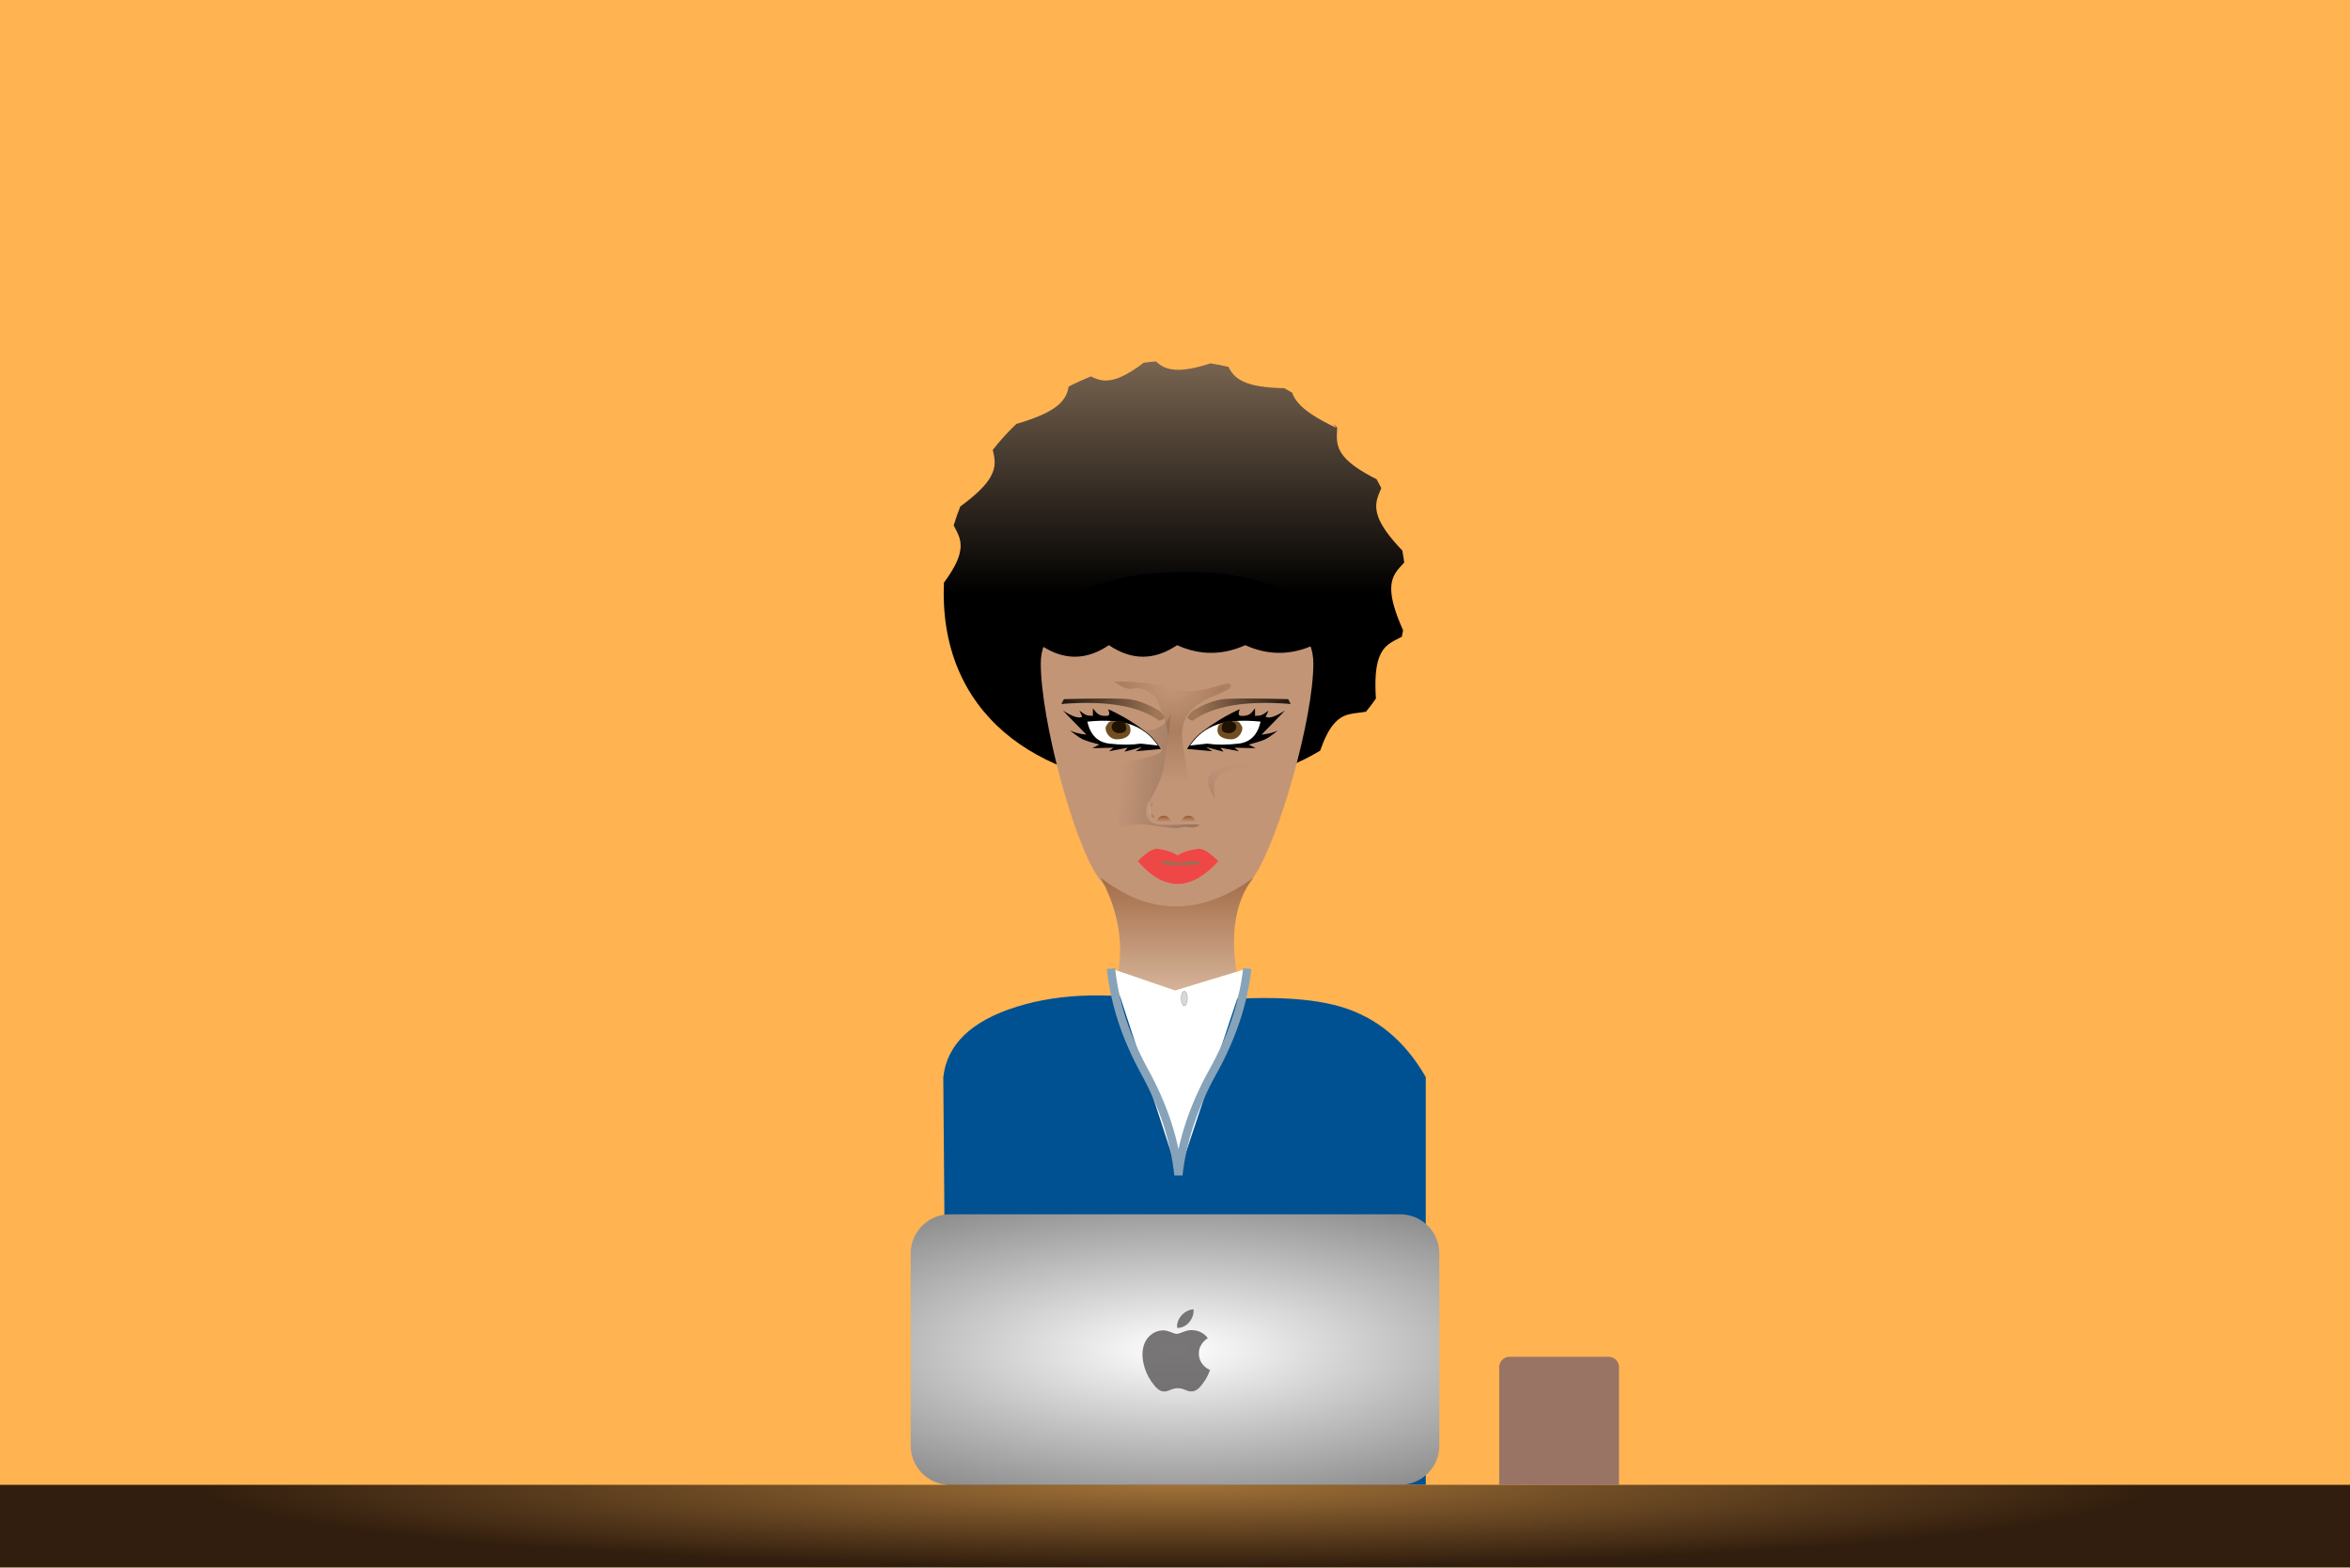
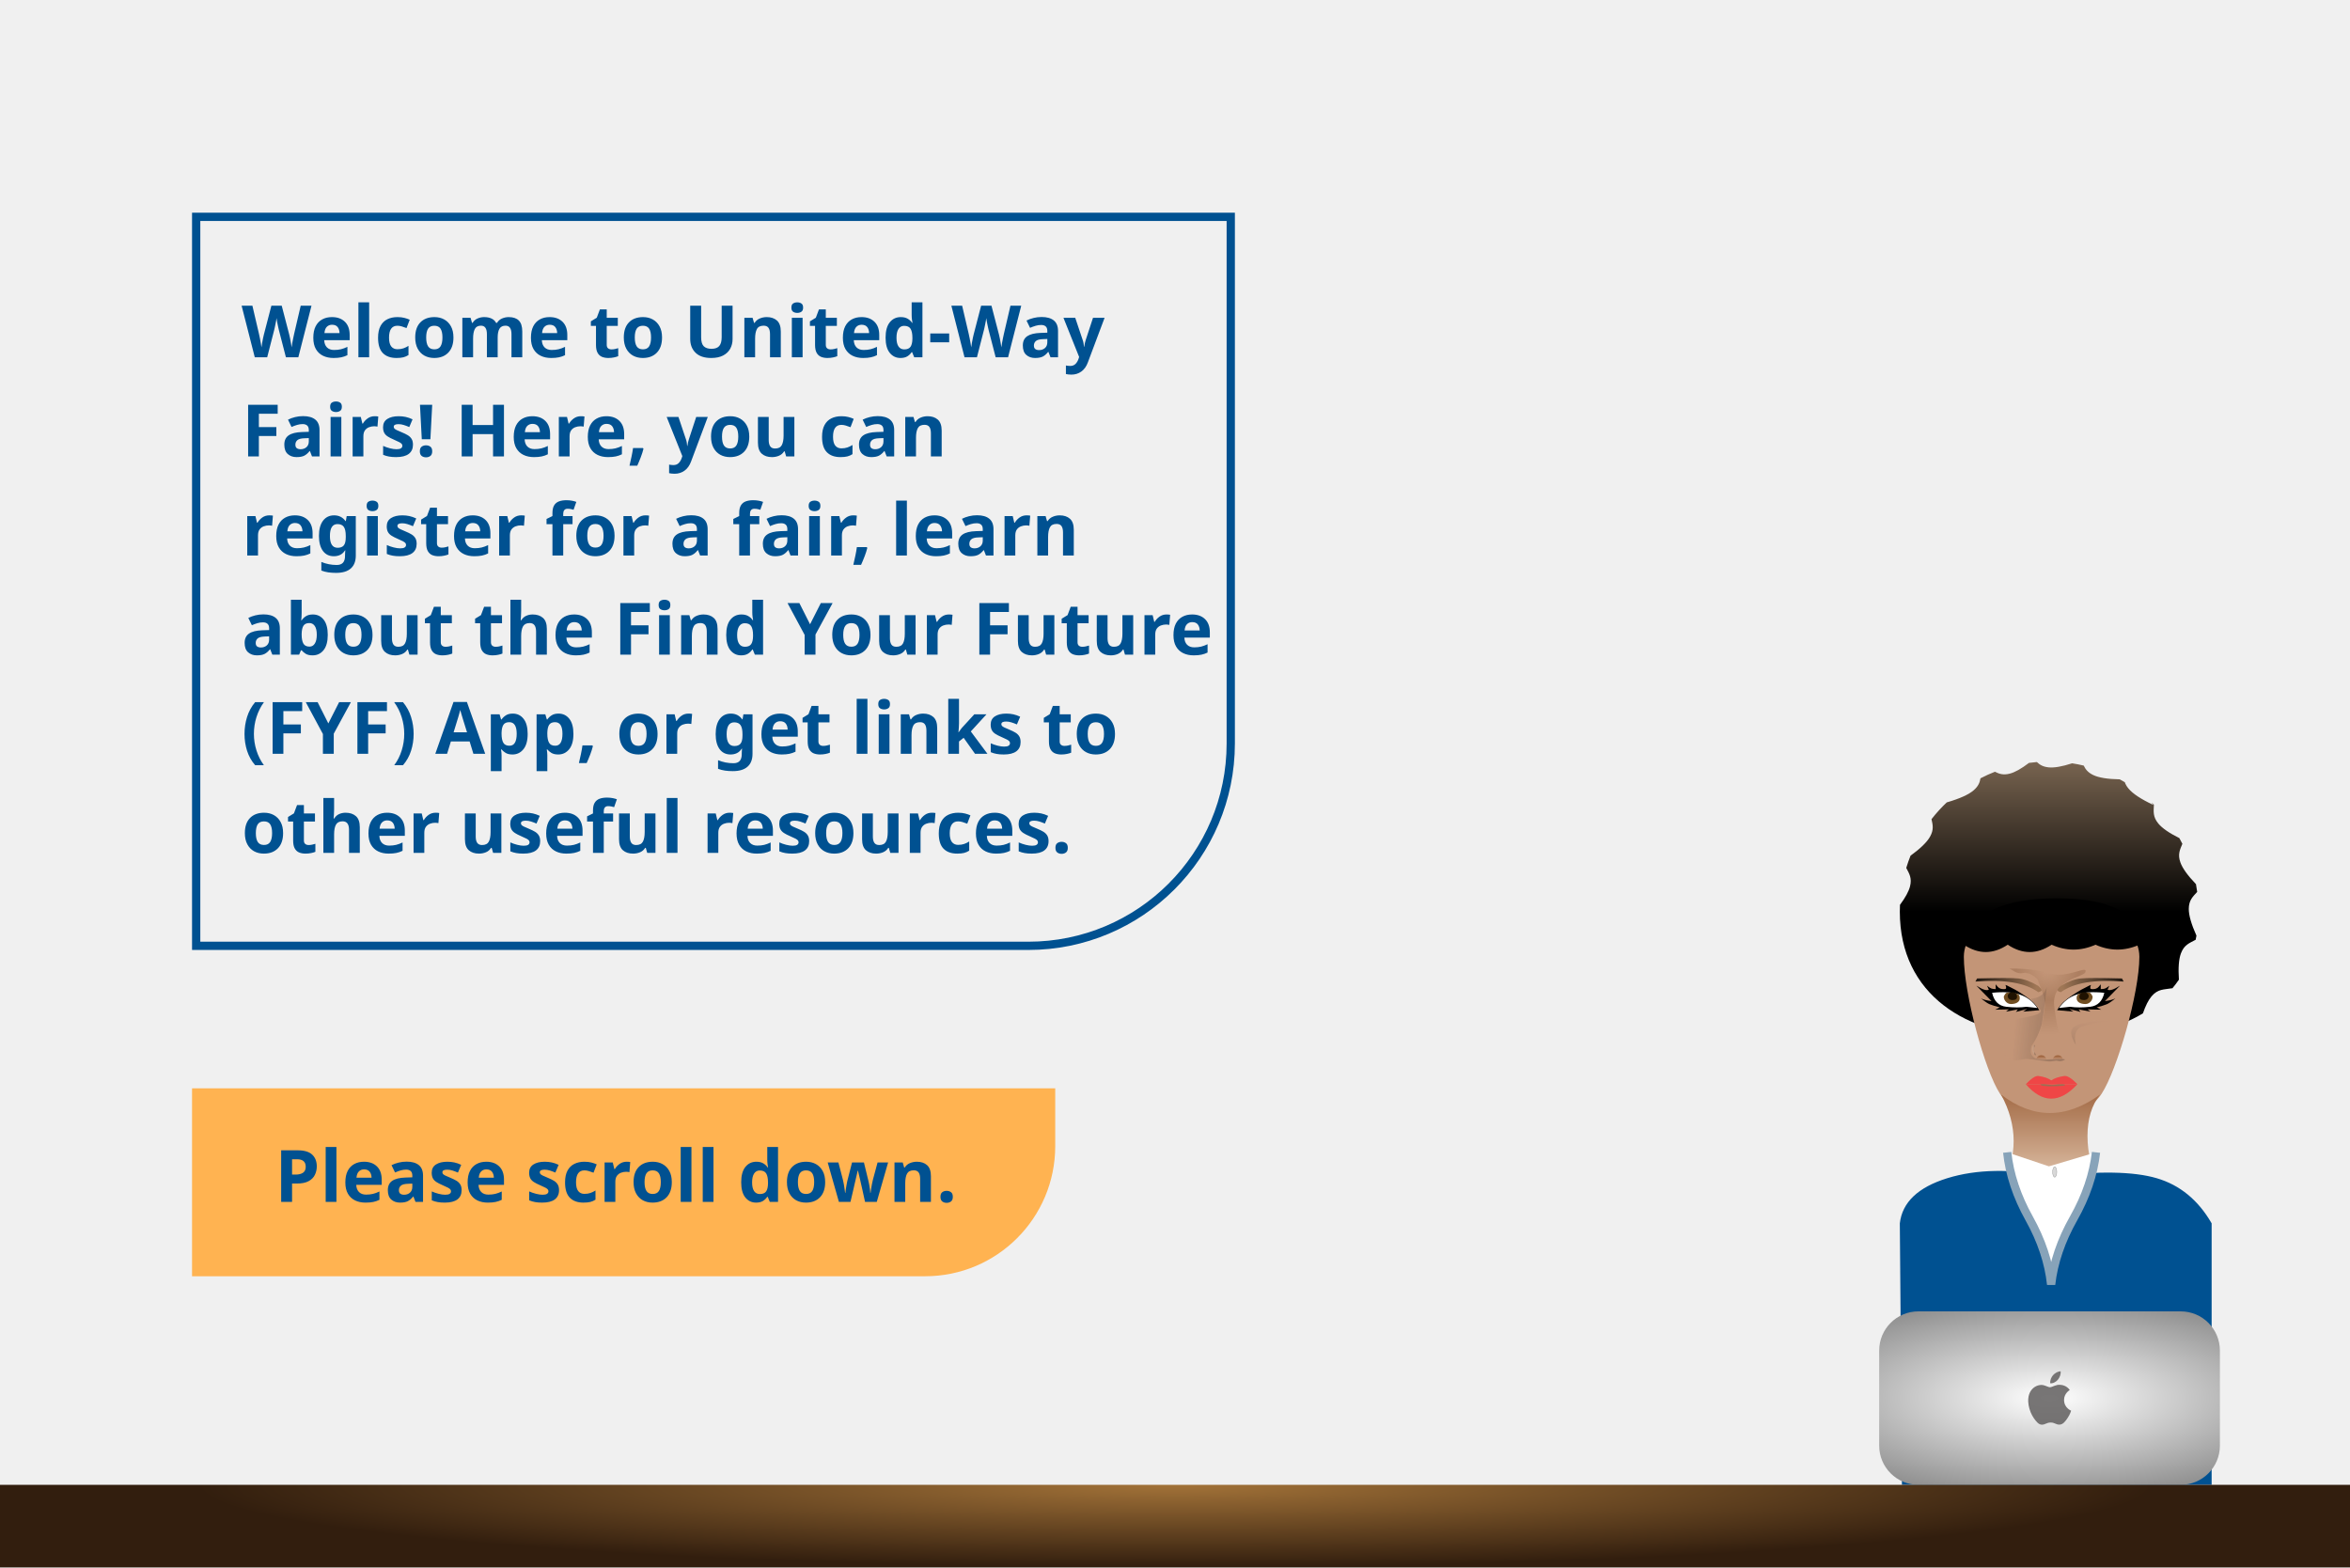
<svg xmlns="http://www.w3.org/2000/svg" width="1138px" height="759px" viewBox="0 0 1138 759" version="1.1">
  <defs>
    <linearGradient x1="50%" y1="0%" x2="50%" y2="54.573%" id="linearGradient-1">
      <stop stop-color="#786450" offset="0%" />
      <stop stop-color="#000000" offset="100%" />
    </linearGradient>
-     <radialGradient cx="50%" cy="0%" fx="50%" fy="0%" r="86.801%" gradientTransform="translate(0.5,0),scale(1,0.814286),rotate(3.166702),translate(-0.5,-0)" id="radialGradient-2">
+     <radialGradient cx="50%" cy="0%" fx="50%" fy="0%" r="86.798%" gradientTransform="translate(0.5,0),scale(1,0.822222),rotate(3.136197),translate(-0.5,-0)" id="radialGradient-2">
      <stop stop-color="#7C411B" offset="0%" />
      <stop stop-color="#A17356" offset="0%" />
      <stop stop-color="#AC7F61" stop-opacity="0" offset="5.802%" />
      <stop stop-color="#AC7E60" offset="48.193%" />
      <stop stop-color="#C39577" offset="100%" />
    </radialGradient>
-     <linearGradient x1="7.913%" y1="50.363%" x2="121.162%" y2="49.396%" id="linearGradient-3">
+     <linearGradient x1="7.913%" y1="50.362%" x2="121.162%" y2="49.398%" id="linearGradient-3">
      <stop stop-color="#A07756" offset="0%" />
      <stop stop-color="#000000" offset="100%" />
    </linearGradient>
    <linearGradient x1="50%" y1="0%" x2="50%" y2="100%" id="linearGradient-4">
      <stop stop-color="#965932" offset="0%" />
      <stop stop-color="#C39577" offset="100%" />
    </linearGradient>
-     <linearGradient x1="118.305%" y1="45.919%" x2="20.082%" y2="34.814%" id="linearGradient-5">
+     <linearGradient x1="117.34%" y1="45.919%" x2="20.505%" y2="34.814%" id="linearGradient-5">
      <stop stop-color="#191515" stop-opacity="0.74" offset="0%" />
      <stop stop-color="#C39577" offset="100%" />
    </linearGradient>
-     <linearGradient x1="59.184%" y1="50%" x2="26.406%" y2="53.639%" id="linearGradient-6">
+     <linearGradient x1="58%" y1="50%" x2="29.447%" y2="53.639%" id="linearGradient-6">
      <stop stop-color="#A57F66" offset="0%" />
      <stop stop-color="#D1B69F" stop-opacity="0.253" offset="100%" />
    </linearGradient>
    <linearGradient x1="50%" y1="100%" x2="50%" y2="0.963%" id="linearGradient-7">
      <stop stop-color="#95725C" offset="0%" />
      <stop stop-color="#C39577" offset="100%" />
    </linearGradient>
    <linearGradient x1="50%" y1="0%" x2="50%" y2="100%" id="linearGradient-8">
      <stop stop-color="#A46C47" offset="0%" />
      <stop stop-color="#E3C7AF" offset="100%" />
    </linearGradient>
-     <radialGradient cx="50%" cy="50%" fx="50%" fy="50%" r="131.972%" gradientTransform="translate(0.5,0.5),scale(0.511719,1),rotate(90),scale(1,2.763611),translate(-0.5,-0.5)" id="radialGradient-9">
+     <radialGradient cx="50%" cy="50%" fx="50%" fy="50%" r="131.972%" gradientTransform="translate(0.5,0.5),scale(0.509091,1),rotate(90),scale(1,2.763611),translate(-0.5,-0.5)" id="radialGradient-9">
      <stop stop-color="#FFFFFF" offset="0%" />
      <stop stop-color="#000000" offset="100%" />
    </radialGradient>
    <radialGradient cx="50%" cy="0%" fx="50%" fy="0%" r="100%" gradientTransform="translate(0.5,0),scale(0.035149,1),rotate(90),scale(1,11.75318),translate(-0.5,-0)" id="radialGradient-10">
      <stop stop-color="#A27238" offset="0%" />
      <stop stop-color="#321E0E" offset="100%" />
    </radialGradient>
  </defs>
  <g id="Fair-Illustration" stroke="none" stroke-width="1" fill="none" fill-rule="evenodd">
-     <rect id="Rectangle" fill="#FFB351" x="0" y="0" width="1138" height="759" />
-     <rect id="Rectangle" x="0" y="0" width="1138" height="759" />
-     <g id="Group" transform="translate(441, 175)">
-       <path d="M16.112,107.111 C20.165,101.637 22.669,97.049 23.622,93.347 C25.236,87.082 23.125,83.826 20.823,79.41 C21.765,76.294 22.838,73.235 24.036,70.24 C31.48,64.82 36.347,60.077 38.637,56.011 C41.58,50.785 40.759,47.228 39.758,42.857 C43.377,38.21 47.352,33.856 51.64,29.837 C51.501,29.979 51.362,30.122 51.222,30.265 C61.058,27.415 67.843,24.331 71.576,21.013 C74.911,18.048 75.969,15.275 76.486,12.207 C79.991,10.379 83.605,8.732 87.316,7.277 C90.542,8.913 93.595,9.963 98.511,8.684 C102.339,7.688 107.12,5.008 112.853,0.644 C114.813,0.378 116.789,0.163 118.78,-9.9194819e-12 C120.934,2.063 123.392,3.586 127.67,3.999 C131.857,4.403 137.707,3.387 145.218,0.951 C148.154,1.407 151.053,1.978 153.909,2.659 C155.246,5.456 157.024,7.822 161.034,9.743 C165.201,11.74 171.831,12.818 180.923,12.977 C182.199,13.666 183.46,14.38 184.706,15.118 C185.223,16.622 186.075,18.168 187.45,19.844 C190.621,23.709 196.842,27.822 206.114,32.183 C205.635,31.509 205.164,30.847 204.7,30.196 C205.319,30.782 205.932,31.375 206.538,31.974 C206.319,37.108 205.663,41.012 209.846,46.11 C212.676,49.559 217.936,53.207 225.627,57.052 C226.414,58.458 227.173,59.884 227.901,61.327 C226.02,65.834 224.277,69.252 226.399,75.27 C227.933,79.621 231.829,85.06 238.087,91.589 C238.44,93.508 238.745,95.443 239,97.394 C235.636,101.066 232.753,103.661 232.698,110.139 C232.659,114.885 234.574,121.573 238.446,130.202 C238.263,131.247 238.064,132.28 237.849,133.303 C233.075,135.861 229.184,137.103 226.794,143.533 C225.208,147.802 224.707,154.373 225.291,163.245 C223.751,165.512 222.102,167.69 220.35,169.778 C220.357,169.682 220.304,169.645 220.19,169.665 C214.046,170.754 209.618,170.009 204.766,175.723 C202.468,178.43 200.314,182.682 198.304,188.481 C179.082,200.131 154.617,206 127.98,206 C66.135,206 16,174.363 16,112.193 C16,110.49 16.038,108.796 16.112,107.111 Z" id="Combined-Shape" fill="url(#linearGradient-1)" />
-       <path d="M128.17,264.939 C131.227,264.944 154.873,266.85 166.606,248.929 C178.34,231.008 195,173.242 195,146.155 C195,119.068 154.879,110 129.109,110 C103.34,110 63,119.068 63,146.155 C63,173.242 78.509,231.056 90.188,248.929 C101.866,266.803 125.113,264.934 128.17,264.939 Z" id="Oval-Copy-5" fill="#C39577" />
-       <path d="M98.025,155.05 C99.297,155.05 103.247,159.583 108.219,158.359 C112.191,157.381 118.689,161.542 119.516,164.151 C121.552,170.583 125.594,177.002 124.403,184.569 C123.511,190.243 122.61,203.929 116.886,211.268 C113.07,216.16 113.07,220.737 116.886,225 L128.083,225 L139.552,225 C143.441,219.886 143.441,215.309 139.552,211.268 C133.719,205.206 132.59,190.149 131.706,184.564 C128.305,163.087 153.278,161.796 154.789,157.754 C157.019,151.786 141.161,162.981 128.083,158.64 C115.005,154.299 97.249,155.05 98.025,155.05 Z" id="Path-26" fill="url(#radialGradient-2)" />
-       <g id="Group-4" transform="translate(132, 156)">
-         <g id="Group-4-Copy" transform="translate(25.5, 22.5) scale(-1, 1) translate(-25.5, -22.5) translate(1, 12)">
-           <path d="M48.19,19.667 L35.97,20.769 L38.979,18.741 L30.513,21 L32.038,19.061 L23.044,20.769 L25.171,19.061 L14.922,19.295 L18.347,17.555 C14.951,16.664 12.398,15.865 10.687,15.16 C8.12,14.103 3.588,10.219 4.207,10.699 C6.05,11.672 8.683,12.355 12.106,12.748 C3.56,4.026 -0.194,0.142 0.843,1.095 C5.309,4.014 8.39,5.012 10.085,4.088 L8.736,1.095 C10.182,2.215 11.266,2.916 11.989,3.2 C12.712,3.483 13.797,3.632 15.242,3.647 L15.242,-4.54747351e-13 C16.349,1.465 17.181,2.378 17.737,2.739 C19.395,3.815 20.972,3.647 21.883,3.647 C23.253,3.647 23.53,2.675 22.715,0.732 C22.047,-0.005 24.452,1.114 29.929,4.088 C33.067,5.792 40.06,10.374 43.218,13.324 C44.789,14.79 46.446,16.905 48.19,19.667 Z" id="Combined-Shape" fill="#000000" />
-           <g id="Group-2" transform="translate(12.55349, 6)">
-             <path d="M34.152,12 L25.879,11.083 C21.431,11.737 16.366,11.737 10.683,11.083 C5,10.429 1.439,6.883 0,0.444 C8.6,-0.453 15.588,0.009 20.965,1.828 C26.341,3.647 30.737,7.038 34.152,12 Z" id="Path-21" fill="#FFFFFF" />
-             <g id="Group-3" transform="translate(8.243469, 0)">
-               <path d="M5.971,9 C9.661,9 12.635,7.562 12.635,4.584 C12.635,0.936 10.375,0.936 6.567,0.433 C2.759,-0.07 2.325,-0.099 0.661,3 C0.147,5.055 2.282,9 5.971,9 Z" id="Oval" fill="#714E21" />
-               <path d="M7.037,6 C8.972,6 10.965,5.459 10.541,3 C10.117,0.541 8.972,0 7.037,0 C5.102,0 3.533,1.343 3.533,3 C3.533,4.657 5.102,6 7.037,6 Z" id="Oval-Copy-6" fill="#1F1201" />
+     <g id="Lady" transform="translate(910, 369)">
+       <path d="M10.072,69.154 C12.69,65.62 14.306,62.658 14.922,60.268 C15.964,56.223 14.601,54.12 13.114,51.27 C13.723,49.258 14.416,47.283 15.189,45.349 C19.996,41.85 23.139,38.788 24.618,36.162 C26.518,32.789 25.988,30.492 25.341,27.67 C27.678,24.67 30.245,21.859 33.014,19.264 C32.925,19.355 32.834,19.447 32.744,19.54 C39.096,17.7 43.477,15.709 45.887,13.567 C48.041,11.652 48.724,9.862 49.058,7.881 C51.322,6.701 53.656,5.637 56.051,4.699 C58.135,5.755 60.106,6.433 63.281,5.607 C65.753,4.963 68.84,3.233 72.542,0.416 C73.808,0.244 75.084,0.105 76.369,-8.11278822e-12 C77.76,1.332 79.347,2.315 82.11,2.582 C84.814,2.843 88.591,2.187 93.441,0.614 C95.337,0.909 97.209,1.277 99.053,1.717 C99.916,3.522 101.065,5.05 103.654,6.291 C106.345,7.58 110.626,8.275 116.497,8.378 C117.321,8.823 118.136,9.284 118.94,9.76 C119.274,10.731 119.824,11.73 120.712,12.812 C122.76,15.307 126.777,17.963 132.764,20.779 C132.455,20.343 132.15,19.916 131.851,19.496 C132.251,19.874 132.647,20.256 133.038,20.643 C132.896,23.958 132.473,26.479 135.174,29.77 C137.002,31.997 140.398,34.352 145.364,36.834 C145.873,37.743 146.363,38.663 146.833,39.594 C145.618,42.505 144.493,44.711 145.863,48.597 C146.853,51.406 149.369,54.918 153.411,59.133 C153.639,60.371 153.835,61.621 154,62.881 C151.828,65.251 149.966,66.927 149.931,71.109 C149.905,74.174 151.142,78.491 153.642,84.063 C153.524,84.737 153.396,85.404 153.257,86.065 C150.174,87.716 147.662,88.518 146.118,92.669 C145.094,95.426 144.77,99.668 145.147,105.396 C144.153,106.86 143.088,108.266 141.957,109.614 C141.962,109.552 141.927,109.528 141.854,109.541 C137.886,110.244 135.027,109.763 131.894,113.452 C130.41,115.2 129.019,117.945 127.721,121.689 C115.308,129.211 99.51,133 82.31,133 C42.374,133 10,112.574 10,72.436 C10,71.336 10.024,70.242 10.072,69.154 Z" id="Combined-Shape" fill="url(#linearGradient-1)" />
+       <path d="M82.965,170.961 C84.934,170.964 100.161,172.194 107.716,160.632 C115.272,149.07 126,111.801 126,94.326 C126,76.85 100.165,71 83.57,71 C66.976,71 41,76.85 41,94.326 C41,111.801 50.987,149.101 58.507,160.632 C66.027,172.163 80.997,170.957 82.965,170.961 Z" id="Oval-Copy-5" fill="#C39577" />
+       <path d="M63.016,100.032 C63.842,100.032 66.406,102.946 69.633,102.16 C72.212,101.531 76.43,104.206 76.966,105.883 C78.288,110.018 80.912,114.144 80.139,119.009 C79.56,122.656 78.975,131.454 75.26,136.172 C72.783,139.317 72.783,142.26 75.26,145 L82.527,145 L89.973,145 C92.497,141.713 92.497,138.77 89.973,136.172 C86.186,132.275 85.453,122.596 84.879,119.005 C82.672,105.199 98.882,104.369 99.863,101.771 C101.311,97.934 91.017,105.131 82.527,102.34 C74.038,99.549 62.512,100.032 63.016,100.032 Z" id="Path-26" fill="url(#radialGradient-2)" />
+       <g id="Group-4" transform="translate(85, 100)">
+         <g id="Group-4-Copy" transform="translate(16.57547, 14.63636) scale(-1, 1) translate(-16.57547, -14.63636) translate(1.075472, 7.636364)">
+           <path d="M30.914,12.516 L23.075,13.217 L25.005,11.926 L19.574,13.364 L20.553,12.13 L14.783,13.217 L16.147,12.13 L9.572,12.279 L11.77,11.172 C9.591,10.604 7.953,10.096 6.856,9.647 C5.209,8.975 2.302,6.503 2.699,6.808 C3.881,7.428 5.57,7.862 7.766,8.112 C2.284,2.562 -0.124,0.09 0.541,0.697 C3.406,2.555 5.382,3.189 6.47,2.601 L5.604,0.697 C6.532,1.409 7.227,1.856 7.691,2.036 C8.155,2.217 8.851,2.312 9.778,2.321 L9.778,-4.54747351e-13 C10.488,0.932 11.022,1.513 11.379,1.743 C12.442,2.428 13.454,2.321 14.038,2.321 C14.917,2.321 15.095,1.702 14.572,0.466 C14.143,-0.003 15.686,0.709 19.2,2.601 C21.213,3.686 25.699,6.602 27.725,8.479 C28.733,9.412 29.796,10.758 30.914,12.516 Z" id="Combined-Shape" fill="#000000" />
+           <g id="Group-2" transform="translate(8.053179, 3.818182)">
+             <path d="M21.909,7.636 L16.601,7.053 C13.748,7.469 10.499,7.469 6.853,7.053 C3.208,6.637 0.923,4.38 0,0.283 C5.517,-0.288 10,0.005 13.449,1.163 C16.898,2.321 19.718,4.479 21.909,7.636 Z" id="Path-21" fill="#FFFFFF" />
+             <g id="Group-3" transform="translate(5.288263, 0)">
+               <path d="M3.831,5.727 C6.197,5.727 8.106,4.812 8.106,2.917 C8.106,0.596 6.656,0.596 4.213,0.276 C1.77,-0.045 1.492,-0.063 0.424,1.909 C0.094,3.217 1.464,5.727 3.831,5.727 Z" id="Oval" fill="#714E21" />
+               <path d="M4.514,3.818 C5.756,3.818 7.034,3.474 6.762,1.909 C6.49,0.344 5.756,0 4.514,0 C3.273,0 2.266,0.855 2.266,1.909 C2.266,2.963 3.273,3.818 4.514,3.818 Z" id="Oval-Copy-6" fill="#1F1201" />
            </g>
          </g>
        </g>
-         <path d="M50.899,8.61 C35.016,12.425 24.877,14.58 20.481,15.075 C16.085,15.571 10.764,14.77 4.516,12.674 C3.233,11.911 2.401,11.31 2.022,10.871 C0.791,9.754 1.632,9.036 3.517,7.975 C14.595,12.968 30.64,12.323 51.654,6.04 L50.899,8.61 Z" id="Path-27-Copy" fill="url(#linearGradient-3)" transform="translate(26.54864, 10.62878) scale(1, -1) rotate(12) translate(-26.54864, -10.62878) " />
+         <path d="M32.651,5.469 C22.461,7.915 15.957,9.297 13.137,9.617 C10.318,9.937 6.906,9.433 2.901,8.105 C2.079,7.621 1.547,7.239 1.304,6.96 C0.516,6.25 1.056,5.792 2.266,5.115 C9.365,8.282 19.655,7.854 33.138,3.833 L32.651,5.469 Z" id="Path-27-Copy" fill="url(#linearGradient-3)" transform="translate(17.03571, 6.771582) scale(1, -1) rotate(12) translate(-17.03571, -6.771582) " />
      </g>
-       <g id="Group-4-Copy-2" transform="translate(98.5, 172.5) scale(-1, 1) translate(-98.5, -172.5) translate(72, 156)">
-         <g id="Group-4-Copy" transform="translate(27.5, 22.5) scale(-1, 1) translate(-27.5, -22.5) translate(3, 12)">
-           <path d="M48.19,19.667 L35.97,20.769 L38.979,18.741 L30.513,21 L32.038,19.061 L23.044,20.769 L25.171,19.061 L14.922,19.295 L18.347,17.555 C14.951,16.664 12.398,15.865 10.687,15.16 C8.12,14.103 3.588,10.219 4.207,10.699 C6.05,11.672 8.683,12.355 12.106,12.748 C3.56,4.026 -0.194,0.142 0.843,1.095 C5.309,4.014 8.39,5.012 10.085,4.088 L8.736,1.095 C10.182,2.215 11.266,2.916 11.989,3.2 C12.712,3.483 13.797,3.632 15.242,3.647 L15.242,-4.54747351e-13 C16.349,1.465 17.181,2.378 17.737,2.739 C19.395,3.815 20.972,3.647 21.883,3.647 C23.253,3.647 23.53,2.675 22.715,0.732 C22.047,-0.005 24.452,1.114 29.929,4.088 C33.067,5.792 40.06,10.374 43.218,13.324 C44.789,14.79 46.446,16.905 48.19,19.667 Z" id="Combined-Shape" fill="#000000" />
-           <g id="Group-2" transform="translate(12.55349, 6)">
-             <path d="M34.152,12 L25.879,11.083 C21.431,11.737 16.366,11.737 10.683,11.083 C5,10.429 1.439,6.883 0,0.444 C8.6,-0.453 15.588,0.009 20.965,1.828 C26.341,3.647 30.737,7.038 34.152,12 Z" id="Path-21" fill="#FFFFFF" />
-             <g id="Group-3" transform="translate(8.243469, 0)">
-               <path d="M5.971,9 C9.661,9 12.635,7.562 12.635,4.584 C12.635,0.936 10.375,0.936 6.567,0.433 C2.759,-0.07 2.325,-0.099 0.661,3 C0.147,5.055 2.282,9 5.971,9 Z" id="Oval" fill="#714E21" />
-               <path d="M7.037,6 C8.972,6 10.965,5.459 10.541,3 C10.117,0.541 8.972,0 7.037,0 C5.102,0 3.533,1.343 3.533,3 C3.533,4.657 5.102,6 7.037,6 Z" id="Oval-Copy-6" fill="#1F1201" />
+       <g id="Group-4-Copy-2" transform="translate(63, 111) scale(-1, 1) translate(-63, -111) translate(46, 100)">
+         <g id="Group-4-Copy" transform="translate(17.85849, 14.63636) scale(-1, 1) translate(-17.85849, -14.63636) translate(2.358491, 7.636364)">
+           <path d="M30.914,12.516 L23.075,13.217 L25.005,11.926 L19.574,13.364 L20.553,12.13 L14.783,13.217 L16.147,12.13 L9.572,12.279 L11.77,11.172 C9.591,10.604 7.953,10.096 6.856,9.647 C5.209,8.975 2.302,6.503 2.699,6.808 C3.881,7.428 5.57,7.862 7.766,8.112 C2.284,2.562 -0.124,0.09 0.541,0.697 C3.406,2.555 5.382,3.189 6.47,2.601 L5.604,0.697 C6.532,1.409 7.227,1.856 7.691,2.036 C8.155,2.217 8.851,2.312 9.778,2.321 L9.778,-4.54747351e-13 C10.488,0.932 11.022,1.513 11.379,1.743 C12.442,2.428 13.454,2.321 14.038,2.321 C14.917,2.321 15.095,1.702 14.572,0.466 C14.143,-0.003 15.686,0.709 19.2,2.601 C21.213,3.686 25.699,6.602 27.725,8.479 C28.733,9.412 29.796,10.758 30.914,12.516 Z" id="Combined-Shape" fill="#000000" />
+           <g id="Group-2" transform="translate(8.053179, 3.818182)">
+             <path d="M21.909,7.636 L16.601,7.053 C13.748,7.469 10.499,7.469 6.853,7.053 C3.208,6.637 0.923,4.38 0,0.283 C5.517,-0.288 10,0.005 13.449,1.163 C16.898,2.321 19.718,4.479 21.909,7.636 Z" id="Path-21" fill="#FFFFFF" />
+             <g id="Group-3" transform="translate(5.288263, 0)">
+               <path d="M3.831,5.727 C6.197,5.727 8.106,4.812 8.106,2.917 C8.106,0.596 6.656,0.596 4.213,0.276 C1.77,-0.045 1.492,-0.063 0.424,1.909 C0.094,3.217 1.464,5.727 3.831,5.727 Z" id="Oval" fill="#714E21" />
+               <path d="M4.514,3.818 C5.756,3.818 7.034,3.474 6.762,1.909 C6.49,0.344 5.756,0 4.514,0 C3.273,0 2.266,0.855 2.266,1.909 C2.266,2.963 3.273,3.818 4.514,3.818 Z" id="Oval-Copy-6" fill="#1F1201" />
            </g>
          </g>
        </g>
-         <path d="M50.899,8.61 C35.016,12.425 24.877,14.58 20.481,15.075 C16.085,15.571 10.764,14.77 4.516,12.674 C3.233,11.911 2.401,11.31 2.022,10.871 C0.791,9.754 1.632,9.036 3.517,7.975 C14.595,12.968 30.64,12.323 51.654,6.04 L50.899,8.61 Z" id="Path-27-Copy" fill="url(#linearGradient-3)" transform="translate(26.54864, 10.62878) scale(1, -1) rotate(12) translate(-26.54864, -10.62878) " />
+         <path d="M32.651,5.469 C22.461,7.915 15.957,9.297 13.137,9.617 C10.318,9.937 6.906,9.433 2.901,8.105 C2.079,7.621 1.547,7.239 1.304,6.96 C0.516,6.25 1.056,5.792 2.266,5.115 C9.365,8.282 19.655,7.854 33.138,3.833 L32.651,5.469 Z" id="Path-27-Copy" fill="url(#linearGradient-3)" transform="translate(17.03571, 6.771582) scale(1, -1) rotate(12) translate(-17.03571, -6.771582) " />
      </g>
-       <path d="M119,223 C119.579,221 120.745,220 122.5,220 C124.255,220 125.421,221 126,223" id="Path-24-Copy-3" fill="url(#linearGradient-4)" />
-       <path d="M131,223 C131.579,221 132.745,220 134.5,220 C136.255,220 137.421,221 138,223" id="Path-24-Copy-4" fill="url(#linearGradient-4)" />
-       <path d="M113.725,178.804 C118.021,183.146 120.561,185.938 121.344,187.18 C124.491,192.173 99.428,193.363 97.746,195.784 L94.027,208.647 C93.118,210.881 88.852,228.765 108.312,224.34 C111.969,223.508 119.092,225.2 126.958,225.938 C130.856,226.303 131.814,224.91 134.824,225.594 C137.377,226.174 139.383,224.91 140,224.587 C139.141,223.414 127.175,224.928 120.456,224.34 C115.242,223.883 114.204,220.047 114.1,219.567 C113.863,218.473 113.979,216.79 114.449,214.518 C117.802,209.959 120.435,204.495 122.349,198.124 C123.041,193.801 123.904,188.07 124.937,180.929 L126.127,170 C124.583,175.359 120.449,178.294 113.725,178.804 Z" id="Path-25" fill="url(#linearGradient-5)" opacity="0.378" />
-       <path d="M117.982,220.73 C117.68,221.769 115.471,219.579 115.079,218.082 C114.687,216.586 115.819,213.09 117.073,214.221 C117.593,214.691 115.793,216.503 116.278,217.885 C116.962,219.835 118.159,220.122 117.982,220.73 Z" id="Path-27" fill="url(#linearGradient-6)" />
-       <path d="M110,242 C114.273,237.714 117.483,235.724 119.63,236.031 C123.903,236.642 127.113,237.713 129.259,239.245 C131.466,237.713 134.756,236.641 139.13,236.031 C141.336,235.723 144.626,237.713 149,242 L110,242 Z" id="Path-24" fill="#EF4646" />
-       <path d="M110,242 C116.297,249.333 122.705,253 129.224,253 C135.742,253 142.334,249.333 149,242" id="Path-29" fill="#EF4646" />
-       <path d="M127.345,244 C132.546,243.988 136.285,243.819 138.563,243.492 C140.749,243.178 140.363,242.203 137.933,242.057 C136.313,241.959 133.656,242.222 129.962,242.847 C125.78,242.136 123.046,241.873 121.76,242.057 C120.473,242.24 120.821,242.719 122.801,243.492 L127.345,244 Z" id="Path-28" fill="#9A6F53" />
-       <path d="M147.539,198.04 C154.618,194.807 152.116,197.599 156.365,195.473 C159.197,194.056 165.075,193.661 174,194.29 C164.952,195.436 157.838,196.834 152.659,198.483 C147.48,200.133 145.774,204.638 147.539,212 C142.82,204.849 142.82,200.195 147.539,198.04 Z" id="Path-30" fill="url(#linearGradient-7)" opacity="0.483" />
+       <path d="M76,144 C76.413,142.667 77.247,142 78.5,142 C79.753,142 80.587,142.667 81,144" id="Path-24-Copy-3" fill="url(#linearGradient-4)" />
+       <path d="M84,144 C84.413,142.667 85.247,142 86.5,142 C87.753,142 88.587,142.667 89,144" id="Path-24-Copy-4" fill="url(#linearGradient-4)" />
+       <path d="M73.229,114.66 C75.971,117.451 77.592,119.246 78.092,120.045 C80.101,123.254 64.103,124.019 63.029,125.575 L60.656,133.844 C60.076,135.28 57.353,146.778 69.774,143.933 C72.108,143.398 76.654,144.486 81.676,144.96 C84.163,145.195 84.775,144.299 86.696,144.739 C88.326,145.112 89.606,144.299 90,144.092 C89.452,143.337 81.814,144.311 77.525,143.933 C74.197,143.639 73.535,141.173 73.468,140.865 C73.317,140.161 73.391,139.079 73.691,137.619 C75.831,134.688 77.512,131.175 78.733,127.079 C79.175,124.301 79.726,120.616 80.385,116.026 L81.145,109 C80.16,112.445 77.521,114.332 73.229,114.66 Z" id="Path-25" fill="url(#linearGradient-5)" opacity="0.378" />
+       <path d="M75.988,141.807 C75.787,142.549 74.314,140.985 74.053,139.916 C73.791,138.847 74.546,136.35 75.382,137.158 C75.728,137.493 74.529,138.788 74.852,139.775 C75.308,141.168 76.106,141.373 75.988,141.807 Z" id="Path-27" fill="url(#linearGradient-6)" />
+       <path d="M71,156 C73.739,153.142 75.797,151.816 77.173,152.021 C79.912,152.428 81.97,153.142 83.346,154.163 C84.76,153.142 86.869,152.428 89.673,152.021 C91.087,151.815 93.196,153.142 96,156 L71,156 Z" id="Path-24" fill="#EF4646" />
+       <path d="M71,156 C75.037,160.667 79.144,163 83.323,163 C87.501,163 91.727,160.667 96,156" id="Path-29" fill="#EF4646" />
+       <path d="M82.007,157 C85.292,156.994 87.654,156.909 89.092,156.746 C90.473,156.589 90.229,156.101 88.695,156.028 C87.671,155.98 85.993,156.111 83.66,156.423 C81.019,156.068 79.292,155.936 78.48,156.028 C77.667,156.12 77.887,156.359 79.137,156.746 L82.007,157 Z" id="Path-28" fill="#9A6F53" />
+       <path d="M95.242,127.693 C99.725,125.538 98.14,127.399 100.831,125.982 C102.625,125.037 106.348,124.774 112,125.193 C106.269,125.957 101.764,126.889 98.484,127.989 C95.204,129.088 94.123,132.092 95.242,137 C92.253,132.232 92.253,129.13 95.242,127.693 Z" id="Path-30" fill="url(#linearGradient-7)" opacity="0.483" />
      <path d="" id="Path-31" stroke="#FF443B" />
-       <path d="M63,137.409 C68.335,113.803 91.669,102 133.001,102 C174.334,102 195,113.803 195,137.409 C189.5,139.894 184,141.136 178.5,141.136 C173,141.136 167.5,139.894 162,137.409 C156.5,139.894 151,141.136 145.5,141.136 C140,141.136 134.5,139.894 129,137.409 C123.5,141.136 118,143 112.5,143 C107,143 101.5,141.136 96,137.409 C90.5,141.136 85.001,143 79.501,143 C74.001,143 68.5,141.136 63,137.409 Z" id="Path-32" fill="#000000" />
-       <path d="M92,250 C103.965,259.283 116.114,263.925 128.447,263.925 C140.78,263.925 153.298,259.283 166,250 C159.712,257.98 156.567,268.392 156.567,281.236 C156.567,294.08 159.712,307.001 166,320 L92,320 C98.288,308.333 101.433,296.667 101.433,285 C101.433,273.333 98.288,261.667 92,250 Z" id="Path-34" fill="url(#linearGradient-8)" />
-       <path d="M15.795,346.553 C17.607,330.673 29.467,319.317 51.377,312.486 C73.287,305.654 99.295,305.203 129.4,311.132 C164.592,306.909 190.874,307.36 208.245,312.486 C225.616,317.612 239.347,328.967 249.436,346.553 L249.436,544 L17.384,544 L15.795,346.553 Z" id="Path-35" fill="#005191" />
-       <polyline id="Path-36" fill="#FFFFFF" points="97 294 129.65 394 163 294 128.024 304.597" />
-       <ellipse id="Oval" stroke="#979797" stroke-width="0.2" fill="#D8D8D8" cx="132.5" cy="308.5" rx="1.5" ry="3.5" />
-       <path d="M97,294 C98.736,310.667 104.178,327.333 113.325,344 C122.473,360.667 127.914,377.333 129.65,394 C131.503,377.333 137.061,360.667 146.325,344 C155.589,327.333 161.148,310.667 163,294" id="Path-36-Copy" stroke="#87A3B9" stroke-width="4" />
-       <rect id="Rectangle" fill="url(#radialGradient-9)" x="0" y="413" width="256" height="131" rx="19" />
-       <g id="Apple_logo_grey" transform="translate(112, 459)" fill-rule="nonzero">
-         <g id="g186" transform="translate(16.5, 25) scale(-1, 1) rotate(-180) translate(-16.5, -25) translate(0, 10)" fill="#615E5E" fill-opacity="0.85">
-           <path d="M27.555,18.551 C27.509,23.51 31.703,25.891 31.893,26.007 C29.533,29.378 25.86,29.839 24.55,29.894 C21.426,30.203 18.451,28.098 16.867,28.098 C15.284,28.098 12.835,29.849 10.245,29.8 C6.835,29.751 3.695,27.866 1.94,24.888 C-1.599,18.894 1.037,10.011 4.482,5.146 C6.169,2.767 8.178,0.088 10.819,0.187 C13.364,0.285 14.325,1.792 17.396,1.792 C20.467,1.792 21.332,0.187 24.021,0.233 C26.755,0.285 28.491,2.664 30.165,5.049 C32.098,7.81 32.897,10.482 32.943,10.623 C32.882,10.648 27.61,12.621 27.555,18.551" id="path188" />
+       <path d="M41,88.455 C44.435,73.485 59.461,66 86.077,66 C112.692,66 126,73.485 126,88.455 C122.458,90.03 118.917,90.818 115.375,90.818 C111.833,90.818 108.292,90.03 104.75,88.455 C101.208,90.03 97.667,90.818 94.125,90.818 C90.583,90.818 87.042,90.03 83.5,88.455 C79.959,90.818 76.417,92 72.875,92 C69.334,92 65.792,90.818 62.25,88.455 C58.709,90.818 55.167,92 51.625,92 C48.084,92 44.542,90.818 41,88.455 Z" id="Path-32" fill="#000000" />
+       <path d="M59,161 C66.761,166.968 74.641,169.952 82.641,169.952 C90.641,169.952 98.761,166.968 107,161 C102.921,166.13 100.882,172.823 100.882,181.08 C100.882,189.337 102.921,197.644 107,206 L59,206 C63.079,198.5 65.118,191 65.118,183.5 C65.118,176 63.079,168.5 59,161 Z" id="Path-34" fill="url(#linearGradient-8)" />
+       <path d="M10,223.367 C11.171,213.182 18.836,205.9 32.996,201.518 C47.157,197.137 63.965,196.848 83.422,200.65 C106.166,197.941 123.152,198.231 134.379,201.518 C145.606,204.806 154.48,212.089 161,223.367 L161,350 L11.027,350 L10,223.367 Z" id="Path-35" fill="#005191" />
+       <polyline id="Path-36" fill="#FFFFFF" points="62 189 83.272 253 105 189 82.212 195.782" />
+       <ellipse id="Oval" stroke="#979797" stroke-width="0.2" fill="#D8D8D8" cx="85" cy="198.5" rx="1" ry="2.5" />
+       <path d="M62,189 C63.131,199.667 66.676,210.333 72.636,221 C78.596,231.667 82.141,242.333 83.272,253 C84.479,242.333 88.1,231.667 94.136,221 C100.172,210.333 103.793,199.667 105,189" id="Path-36-Copy" stroke="#87A3B9" stroke-width="4" />
+       <rect id="Rectangle" fill="url(#radialGradient-9)" x="0" y="266" width="165" height="84" rx="19" />
+       <g id="Apple_logo_grey" transform="translate(72, 295)" fill-rule="nonzero">
+         <g id="g186" transform="translate(10.5, 16) scale(-1, 1) rotate(-180) translate(-10.5, -16) translate(0, 6)" fill="#615E5E" fill-opacity="0.85">
+           <path d="M17.535,12.058 C17.506,15.281 20.175,16.829 20.296,16.904 C18.794,19.095 16.456,19.396 15.622,19.431 C13.634,19.632 11.741,18.264 10.734,18.264 C9.726,18.264 8.168,19.402 6.519,19.37 C4.349,19.338 2.352,18.113 1.234,16.177 C-1.018,12.281 0.66,6.507 2.852,3.345 C3.926,1.799 5.204,0.057 6.885,0.121 C8.504,0.185 9.116,1.165 11.07,1.165 C13.024,1.165 13.575,0.121 15.286,0.152 C17.026,0.185 18.13,1.731 19.196,3.282 C20.426,5.077 20.935,6.814 20.964,6.905 C20.925,6.921 17.57,8.204 17.535,12.058" id="path188" />
        </g>
-         <path d="M22.905,6.226 C24.283,4.577 25.214,2.285 24.958,0 C22.972,0.079 20.568,1.307 19.143,2.956 C17.866,4.413 16.747,6.747 17.05,8.985 C19.265,9.154 21.526,7.872 22.905,6.226" id="path190" fill="#767474" />
+         <path d="M14.576,4.047 C15.453,2.975 16.045,1.485 15.882,0 C14.618,0.051 13.089,0.85 12.182,1.921 C11.37,2.868 10.657,4.385 10.85,5.84 C12.259,5.95 13.699,5.117 14.576,4.047" id="path190" fill="#767474" />
      </g>
    </g>
+     <g id="Message-2" transform="translate(93, 527)">
+       <path d="M0,0 L418,0 L418,28 C418,62.794 389.794,91 355,91 L0,91 L0,0 Z" id="Rectangle" fill="#FFB351" />
+       <text id="Please-scroll-down." font-family="Avenir-Black, Avenir" font-size="35" font-weight="700" fill="#005191">
+         <tspan x="40" y="55">Please scroll down.</tspan>
+       </text>
+     </g>
    <rect id="Rectangle" fill="url(#radialGradient-10)" x="0" y="719" width="1138" height="40" />
-     <path d="M731,657 L779,657 C781.761,657 784,659.239 784,662 L784,719 L726,719 L726,662 C726,659.239 728.239,657 731,657 Z" id="Rectangle" fill-opacity="0.85" fill="#876969" />
+     <g id="Message" transform="translate(93, 103)">
+       <path d="M2,2 L2,355 L405,355 C459.124,355 503,311.124 503,257 L503,2 L2,2 Z" id="Rectangle" stroke="#005191" stroke-width="4" />
+       <text id="Welcome-to-United-Wa" font-family="Avenir-Black, Avenir" font-size="35" font-weight="700" fill="#005191">
+         <tspan x="24" y="70">Welcome to United-Way </tspan>
+         <tspan x="24" y="118">Fairs! Here, you can </tspan>
+         <tspan x="24" y="166">register for a fair, learn </tspan>
+         <tspan x="24" y="214">about the Find Your Future </tspan>
+         <tspan x="24" y="262">(FYF) App, or get links to </tspan>
+         <tspan x="24" y="310">other useful resources.</tspan>
+       </text>
+     </g>
  </g>
</svg>
